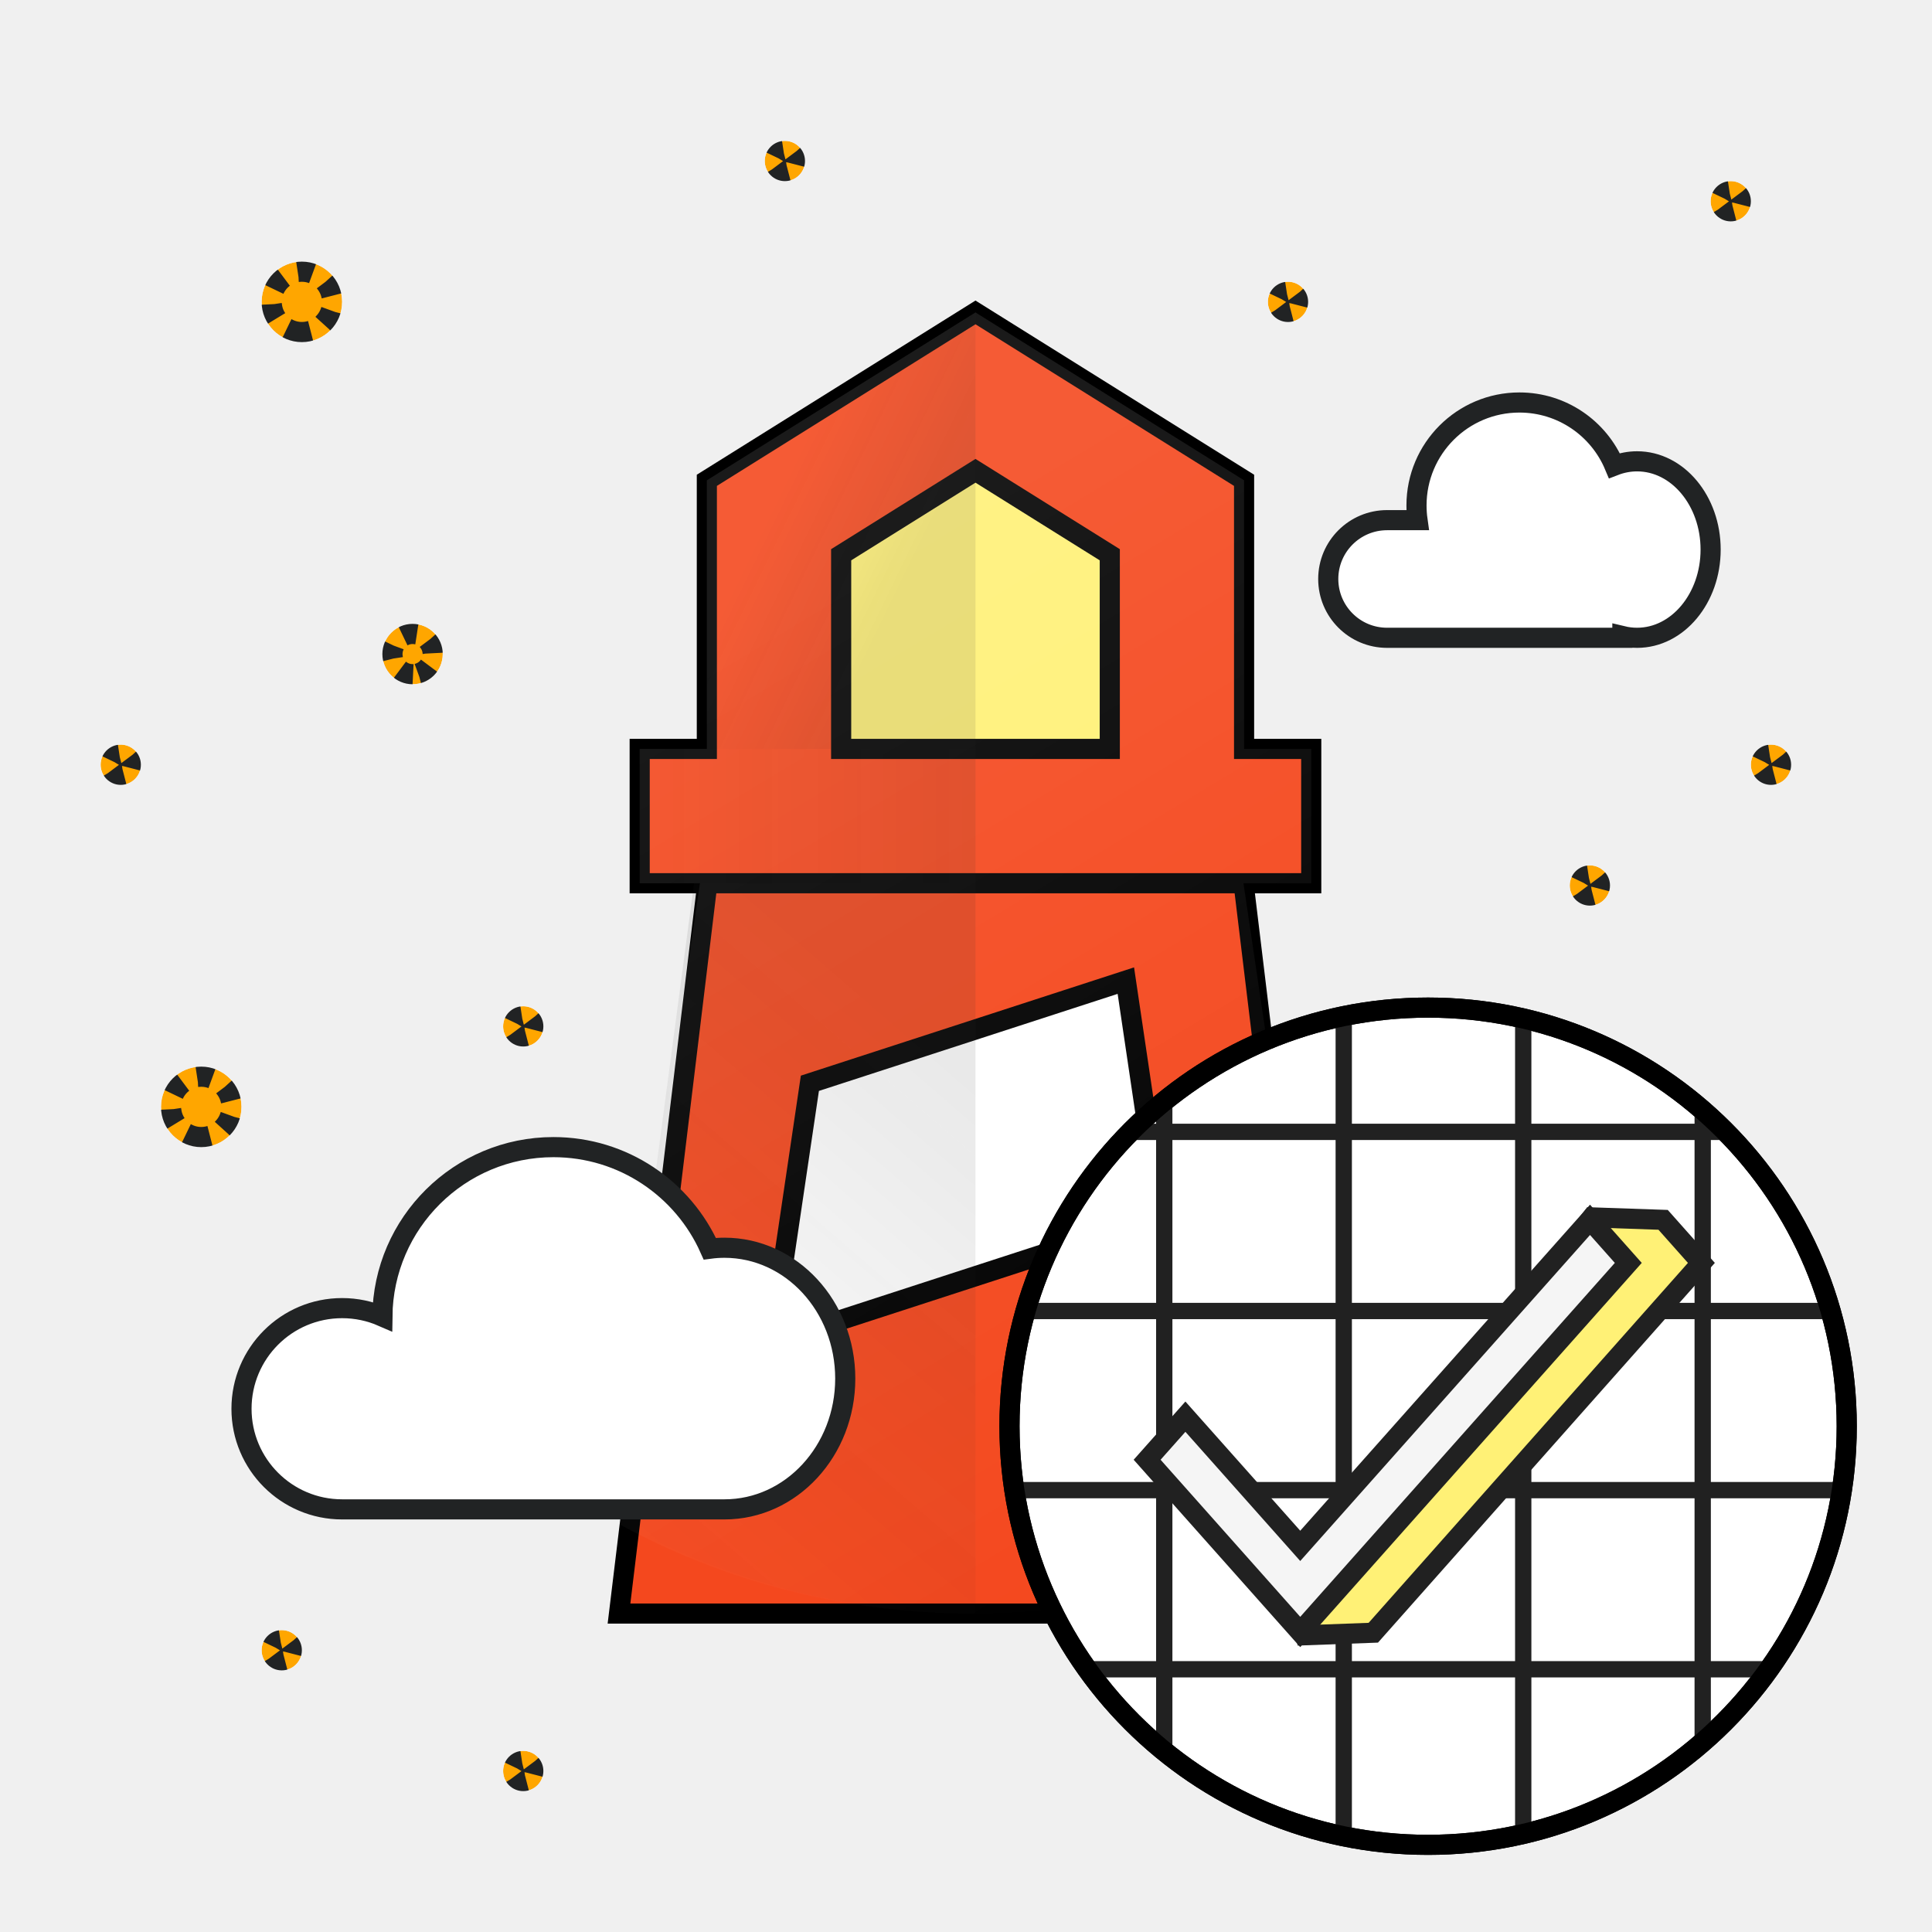
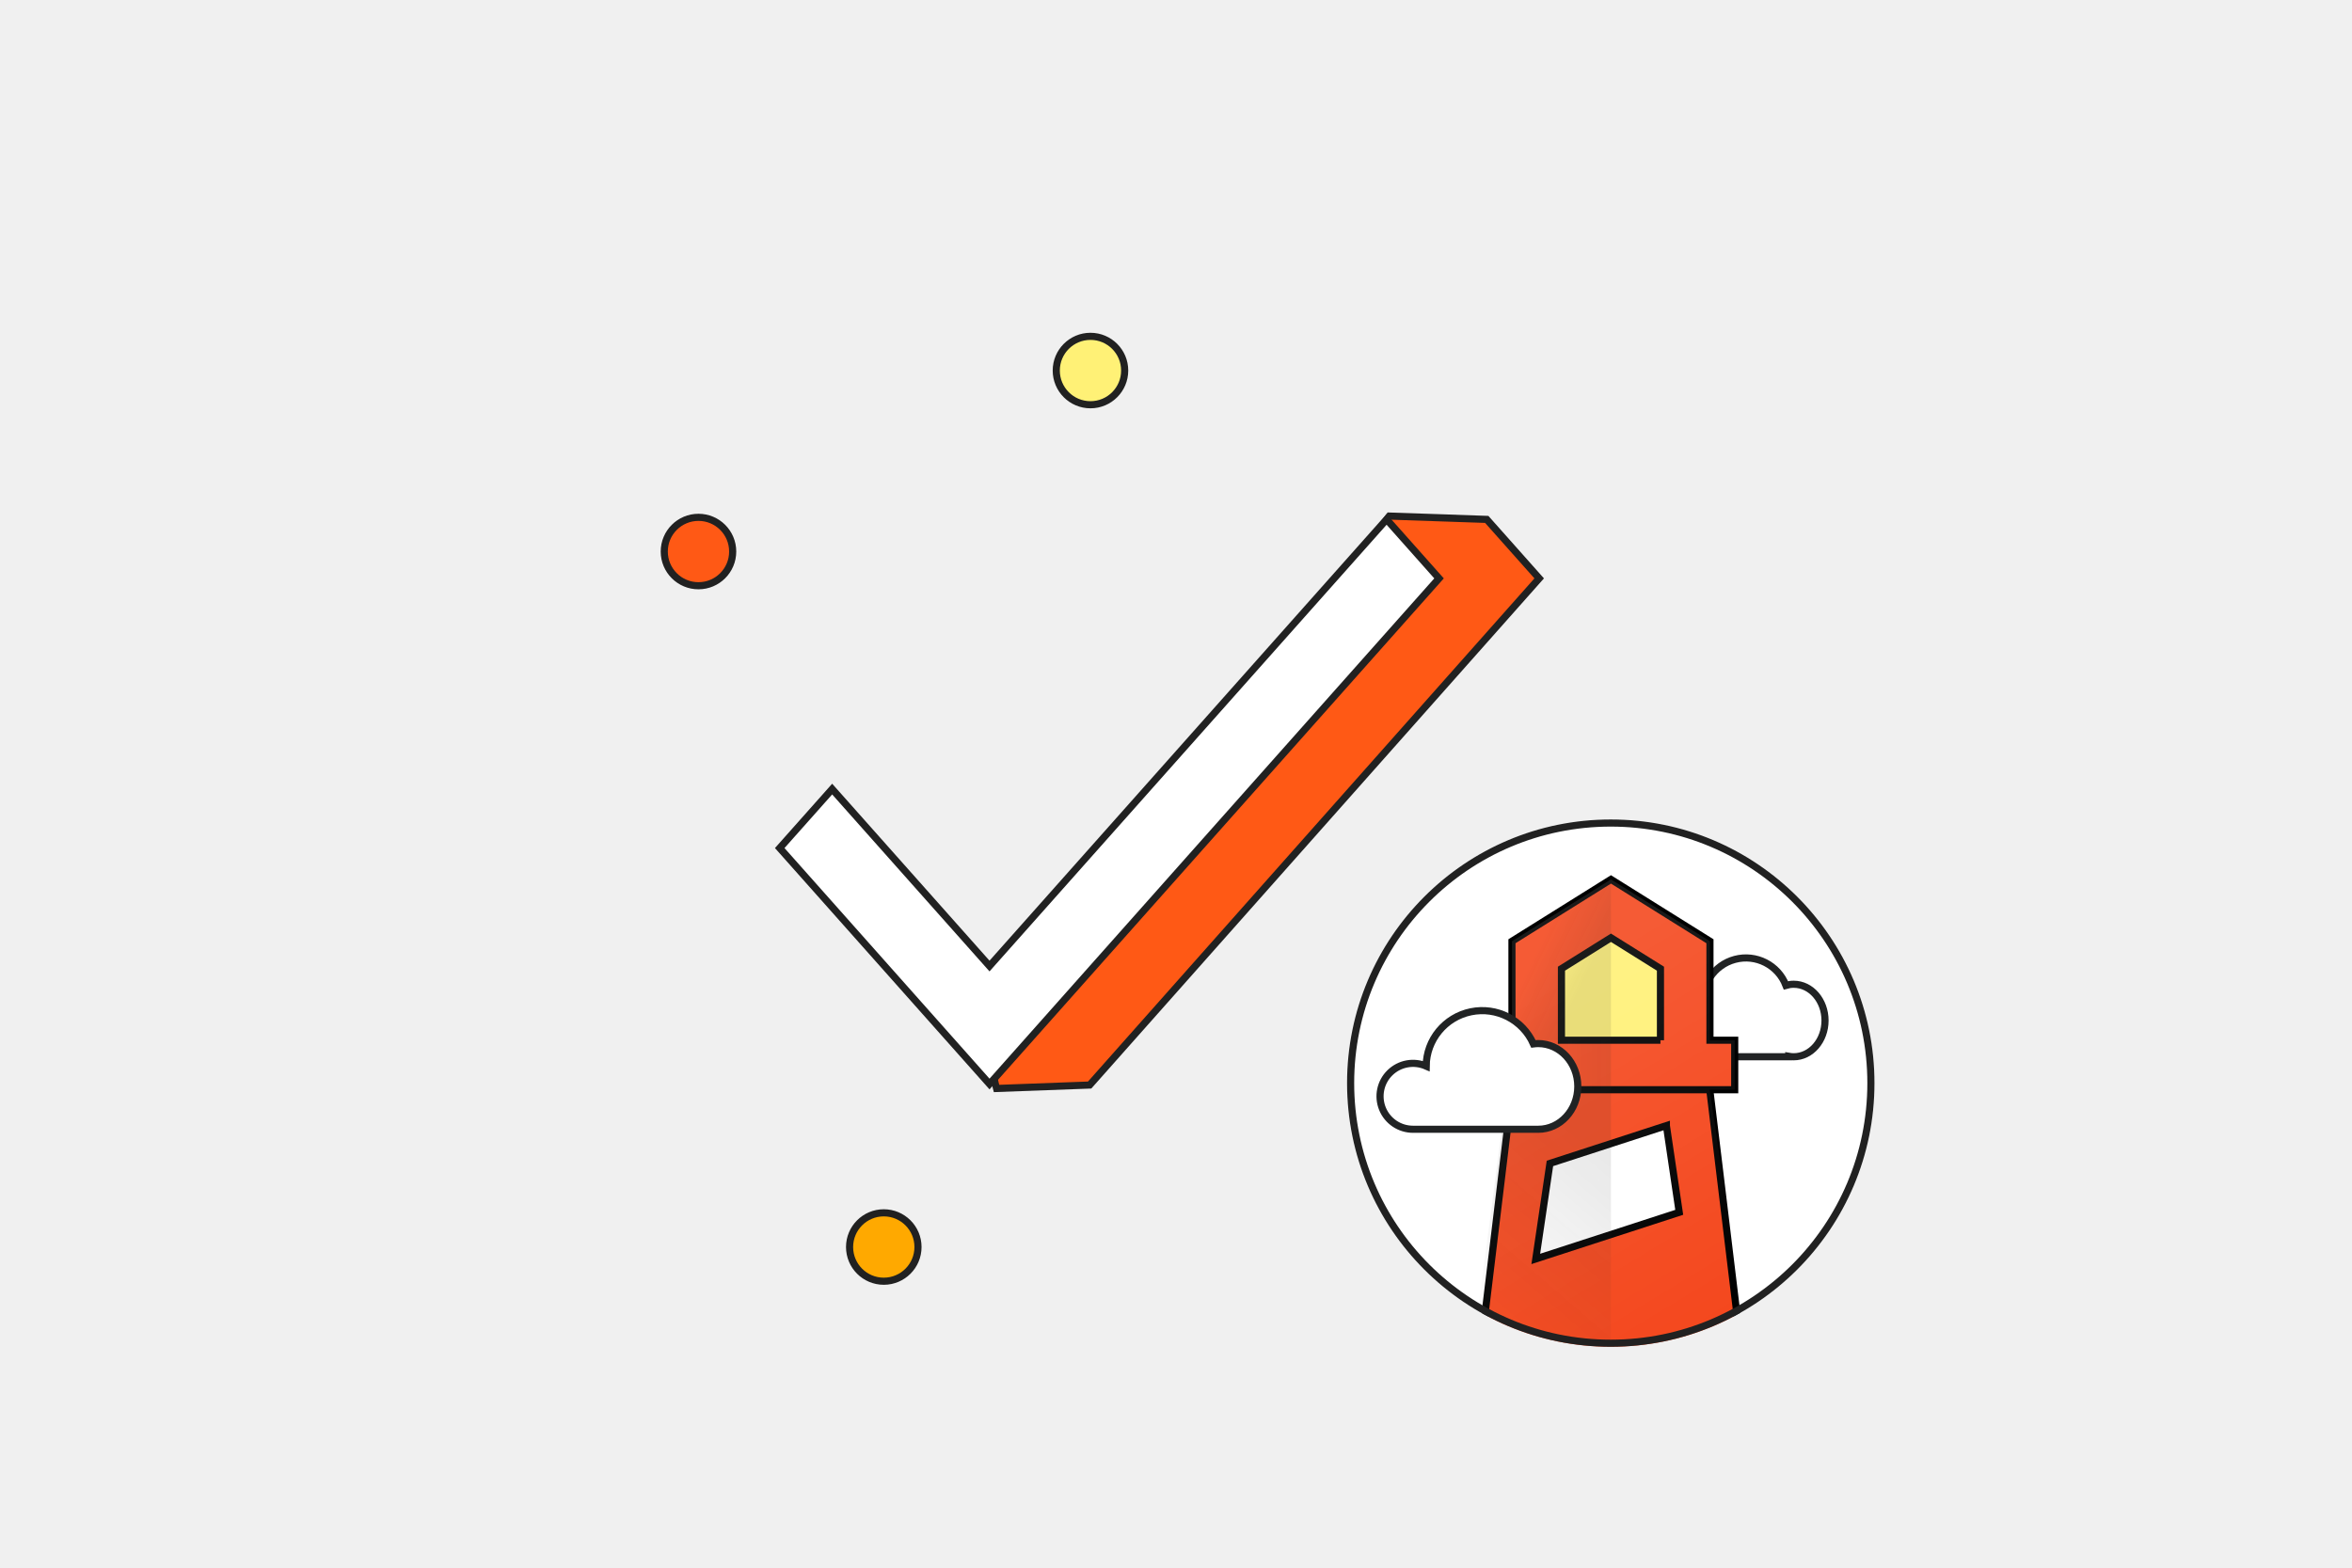
- <svg xmlns="http://www.w3.org/2000/svg" xmlns:xlink="http://www.w3.org/1999/xlink" width="96px" height="96px" viewBox="0 0 96 96" version="1.1">
+ <svg xmlns="http://www.w3.org/2000/svg" xmlns:xlink="http://www.w3.org/1999/xlink" width="330" height="220">
  <defs>
-     <linearGradient x1="36.626%" y1="20.358%" x2="64.01%" y2="100.652%" id="linearGradient-1">
-       <stop stop-color="#FFFFFF" stop-opacity="0.1" offset="0%" />
-       <stop stop-color="#FFFFFF" stop-opacity="0" offset="100%" />
+     <circle id="a" cx="37" cy="37" r="37" />
+     <linearGradient x1="36.626%" y1="20.358%" x2="64.01%" y2="100.652%" id="c">
+       <stop stop-color="#FFF" stop-opacity=".1" offset="0%" />
+       <stop stop-color="#FFF" stop-opacity="0" offset="100%" />
    </linearGradient>
-     <linearGradient x1="68.935%" y1="65.756%" x2="31.065%" y2="35.799%" id="linearGradient-2">
-       <stop stop-color="#262626" stop-opacity="0.1" offset="0%" />
+     <linearGradient x1="68.935%" y1="65.756%" x2="31.065%" y2="35.799%" id="d">
+       <stop stop-color="#262626" stop-opacity=".1" offset="0%" />
      <stop stop-color="#262626" stop-opacity="0" offset="100%" />
    </linearGradient>
-     <linearGradient x1="62.531%" y1="13.086%" x2="24.779%" y2="100.996%" id="linearGradient-3">
-       <stop stop-color="#262626" stop-opacity="0.1" offset="0%" />
+     <linearGradient x1="62.531%" y1="13.086%" x2="24.779%" y2="100.996%" id="e">
+       <stop stop-color="#262626" stop-opacity=".1" offset="0%" />
      <stop stop-color="#262626" stop-opacity="0" offset="100%" />
    </linearGradient>
-     <linearGradient x1="0%" y1="50%" x2="100%" y2="50%" id="linearGradient-4">
-       <stop stop-color="#262626" stop-opacity="0.1" offset="0%" />
+     <linearGradient x1="0%" y1="50%" y2="50%" id="f">
+       <stop stop-color="#262626" stop-opacity=".1" offset="0%" />
      <stop stop-color="#262626" stop-opacity="0" offset="100%" />
    </linearGradient>
-     <path d="M10,14 C8.895,14 8,13.105 8,12 C8,10.895 8.895,10 10,10 C11.105,10 12,10.895 12,12 C12,13.105 11.105,14 10,14 Z M81,8 C80.448,8 80,7.552 80,7 C80,6.448 80.448,6 81,6 C81.552,6 82,6.448 82,7 C82,7.552 81.552,8 81,8 Z M15.5,31 C14.672,31 14,30.328 14,29.5 C14,28.672 14.672,28 15.5,28 C16.328,28 17,28.672 17,29.5 C17,30.328 16.328,31 15.5,31 Z M1,36 C0.448,36 0,35.552 0,35 C0,34.448 0.448,34 1,34 C1.552,34 2,34.448 2,35 C2,35.552 1.552,36 1,36 Z M9,80 C8.448,80 8,79.552 8,79 C8,78.448 8.448,78 9,78 C9.552,78 10,78.448 10,79 C10,79.552 9.552,80 9,80 Z M21,49 C20.448,49 20,48.552 20,48 C20,47.448 20.448,47 21,47 C21.552,47 22,47.448 22,48 C22,48.552 21.552,49 21,49 Z M5,54 C3.895,54 3,53.105 3,52 C3,50.895 3.895,50 5,50 C6.105,50 7,50.895 7,52 C7,53.105 6.105,54 5,54 Z M21,86 C20.448,86 20,85.552 20,85 C20,84.448 20.448,84 21,84 C21.552,84 22,84.448 22,85 C22,85.552 21.552,86 21,86 Z M59,13 C58.448,13 58,12.552 58,12 C58,11.448 58.448,11 59,11 C59.552,11 60,11.448 60,12 C60,12.552 59.552,13 59,13 Z M34,6 C33.448,6 33,5.552 33,5 C33,4.448 33.448,4 34,4 C34.552,4 35,4.448 35,5 C35,5.552 34.552,6 34,6 Z M83,36 C82.448,36 82,35.552 82,35 C82,34.448 82.448,34 83,34 C83.552,34 84,34.448 84,35 C84,35.552 83.552,36 83,36 Z M74,42 C73.448,42 73,41.552 73,41 C73,40.448 73.448,40 74,40 C74.552,40 75,40.448 75,41 C75,41.552 74.552,42 74,42 Z" id="path-5" />
-     <mask id="mask-6" maskContentUnits="userSpaceOnUse" maskUnits="objectBoundingBox" x="0" y="0" width="84" height="82" fill="white">
-       <use xlink:href="#path-5" />
-     </mask>
-     <circle id="path-7" cx="20.962" cy="20.868" r="20.801" />
-     <circle id="path-9" cx="20.962" cy="20.868" r="20.801" />
  </defs>
-   <g id="23-Best-practices-audits" stroke="none" stroke-width="1" fill="none" fill-rule="evenodd">
-     <rect id="Rectangle" x="0" y="0" width="96" height="96" />
-     <g id="lighthouse-graphics" transform="translate(5, 3)">
-       <g id="lighthouse" transform="translate(3, 0)">
-         <g id="Group-4-Copy-2">
-           <rect id="Rectangle" x="0" y="0" width="80" height="80" />
-           <g id="Group-2" transform="translate(3.764706, 3.764706)">
-             <rect id="Rectangle" fill="#FFFFFF" x="24.61" y="40.877" width="22.941" height="22.941" />
-             <path d="M18.993,73.412 L24.193,30.449 L49.219,30.449 L54.418,73.412 C48.771,73.412 43.315,73.412 36.706,73.412 C32.3,73.412 26.396,73.412 18.993,73.412 Z M44.178,41.962 L28.478,47.063 L26.57,59.943 L45.911,53.658 L44.178,41.962 Z" id="Shape" stroke="#000000" fill="#F4481E" fill-rule="nonzero" />
-             <rect id="Rectangle" stroke="#979797" fill="#FFF176" x="27.794" y="15.559" width="15.941" height="19.706" />
-             <path d="M50.053,30.449 L53.39,30.449 L53.39,37.123 L20.021,37.123 L20.021,30.449 L23.358,30.449 L23.358,17.102 L36.706,8.759 L50.053,17.102 L50.053,30.449 Z M43.38,30.449 L43.38,20.801 L36.706,16.629 L30.032,20.801 L30.032,30.449 L43.38,30.449 Z" id="Path" stroke="#000000" fill="#F4481E" fill-rule="nonzero" />
-             <path d="M50.022,37.123 L54.686,68.608 C49.329,71.665 43.128,73.412 36.52,73.412 C29.911,73.412 23.71,71.665 18.353,68.608 L23.017,37.123 L20.021,37.123 L20.021,30.449 L23.358,30.449 L23.358,17.102 L36.706,8.759 L50.053,17.102 L50.053,30.449 L53.39,30.449 L53.39,37.123 L50.022,37.123 Z" id="Path" fill="url(#linearGradient-1)" fill-rule="nonzero" />
-             <polygon id="Path-Copy-2" fill="url(#linearGradient-2)" fill-rule="nonzero" points="36.706 30.449 23.358 30.449 23.358 17.102 36.706 8.759" />
-             <path d="M36.706,73.412 C30.111,73.412 23.888,71.653 18.539,68.608 L22.722,37.123 L36.706,37.123 L36.706,73.412 Z" id="Path-Copy-4" fill="url(#linearGradient-3)" fill-rule="nonzero" />
-             <rect id="Rectangle-Copy-13" fill="url(#linearGradient-4)" fill-rule="nonzero" transform="translate(28.36364, 33.7861) scale(-1, 1) translate(-28.36364, -33.7861) " x="20.021" y="30.449" width="16.684" height="6.674" />
-           </g>
+   <g fill="none" fill-rule="evenodd">
+     <g transform="translate(93 47)" fill-rule="nonzero" stroke="#212121">
+       <circle fill="#FF5915" cx="5" cy="30.4" r="4.8" />
+       <circle fill="#FFF176" cx="60" cy="5" r="4.8" />
+       <circle fill="#FFA900" cx="31" cy="128" r="4.8" />
+       <path d="M47.35 96.674c-1.447 2.08-1.624 5.107-.53 9.077l13.065-.484 63.073-71.1-7.358-8.277-13.667-.468C66.99 70.842 48.796 94.594 47.349 96.674z" fill="#FF5915" />
+       <path fill="#FFF" d="M45.834 88.568L23.758 63.733 16.4 72.012l29.434 33.113 63.073-70.957-7.359-8.278z" />
+     </g>
+     <g transform="translate(189 115)">
+       <circle fill="#FFF" cx="37" cy="37" r="37" />
+       <mask id="b" fill="#fff">
+         <use xlink:href="#a" />
+       </mask>
+       <g mask="url(#b)">
+         <path d="M50.02 26.363H48.1v.007a3.469 3.469 0 1 0 0 6.922v.008h13.875v-.063c.226.041.458.063.694.063 2.426 0 4.394-2.278 4.394-5.087 0-2.81-1.968-5.088-4.394-5.088-.377 0-.743.055-1.091.158a6.015 6.015 0 0 0-11.557 3.08z" stroke="#212324" fill="#FFF" fill-rule="nonzero" />
+         <path d="M-5.088-4.625h83.25v83.25h-83.25z" />
+         <g fill-rule="nonzero">
+           <path fill="#FFF" d="M24.44 41.83h23.872v23.874H24.44z" />
+           <path d="M18.595 75.687l5.41-44.708H50.05l5.41 44.708H18.595zm26.208-32.728l-16.338 5.309-1.986 13.402 20.127-6.54-1.803-12.17z" stroke="#000" fill="#F4481E" />
+           <path stroke="#979797" stroke-width=".5" fill="#FFF176" d="M27.483 15.214h17.13V36.26h-17.13z" />
+           <path d="M50.917 30.979h3.473v6.945H19.665v-6.945h3.472v-13.89l13.89-8.681 13.89 8.681v13.89zm-6.945 0v-10.04l-6.945-4.341-6.945 4.34v10.04h13.89z" stroke="#000" fill="#F4481E" />
+           <path d="M33.054 29.631l4.854 32.764a38.022 38.022 0 0 1-18.905 5 38.022 38.022 0 0 1-18.904-5l4.854-32.764H1.835v-6.945h3.472V8.796l13.89-8.68 13.89 8.68v13.89h3.472v6.945h-3.505z" fill="url(#c)" transform="translate(17.83 8.293)" />
+           <path fill="url(#d)" d="M19.197 22.686H5.307V8.796l13.89-8.68z" transform="translate(17.83 8.293)" />
+           <path d="M19.197 67.394A38.167 38.167 0 0 1 .292 62.395l4.353-32.764h14.552v37.763z" fill="url(#e)" transform="translate(17.83 8.293)" />
+           <path fill="url(#f)" transform="matrix(-1 0 0 1 38.862 8.293)" d="M1.835 22.686h17.362v6.945H1.835z" />
        </g>
+         <path d="M26.825 43.475c3.065 0 5.55-2.692 5.55-6.013 0-3.32-2.485-6.012-5.55-6.012a5.18 5.18 0 0 0-.676.044A7.864 7.864 0 0 0 11.1 34.61a4.625 4.625 0 1 0-1.85 8.865h17.575z" stroke="#212324" fill="#FFF" fill-rule="nonzero" />
      </g>
-       <use id="stars" stroke="#212324" mask="url(#mask-6)" stroke-width="2" fill="#FFA600" stroke-dasharray="1,1" xlink:href="#path-5" />
-       <path d="M13,72 C9.686,72 7,69.09 7,65.5 C7,61.91 9.686,59 13,59 C13.247,59 13.491,59.016 13.73,59.048 C15.054,56.074 18.035,54 21.5,54 C26.166,54 29.955,57.76 30,62.416 C30.612,62.149 31.289,62 32,62 C34.761,62 37,64.239 37,67 C37,69.761 34.761,72 32,72 L13,72 Z" id="cloud2" stroke="#212324" fill="#FFFFFF" transform="translate(22, 63) scale(-1, 1) translate(-22, -63) " />
-       <path d="M75.564,22.846 L77.077,22.846 C78.691,22.846 80,24.155 80,25.769 C80,27.384 78.691,28.692 77.077,28.692 L65.385,28.692 L65.385,28.605 C65.148,28.662 64.904,28.692 64.654,28.692 C62.636,28.692 61,26.729 61,24.308 C61,21.886 62.636,19.923 64.654,19.923 C65.047,19.923 65.426,19.998 65.782,20.136 C66.555,18.294 68.377,17 70.5,17 C73.325,17 75.615,19.29 75.615,22.115 C75.615,22.363 75.598,22.607 75.564,22.846 Z" id="cloud1" stroke="#212324" fill="#FFFFFF" transform="translate(70.5, 22.84615) scale(-1, 1) translate(-70.5, -22.84615) " />
-     </g>
-     <g id="Group-2" transform="translate(50, 50)">
-       <g id="Group-4">
-         <mask id="mask-8" fill="white">
-           <use xlink:href="#path-7" />
-         </mask>
-         <use id="c" stroke="#000000" fill="#FFFFFF" xlink:href="#path-7" />
-         <g id="Group" mask="url(#mask-8)" stroke="#212121" stroke-width="0.81">
-           <g transform="translate(-72.9697, -38.60606)" id="Shape">
-             <path d="M0.31,44.848 L206.564,44.848 M89.74,0.404 L89.74,140.248 M170.005,0.404 L170.005,140.248 M98.658,0.404 L98.658,140.248 M178.923,0.404 L178.923,140.248 M107.576,0.404 L107.576,140.248 M187.842,0.404 L187.842,140.248 M116.495,0.404 L116.495,140.248 M196.76,0.404 L196.76,140.248 M125.413,0.404 L125.413,140.248 M205.678,0.404 L205.678,140.248 M134.331,0.404 L134.331,140.248 M80.821,0.404 L80.821,140.248 M161.087,0.404 L161.087,140.248 M71.903,0.404 L71.903,140.248 M152.168,0.404 L152.168,140.248 M62.985,0.404 L62.985,140.248 M143.25,0.404 L143.25,140.248 M54.066,0.085 L54.066,139.929 M45.148,0.085 L45.148,139.929 M36.229,0.085 L36.229,139.929 M27.311,0.085 L27.311,139.929 M18.393,0.085 L18.393,139.929 M9.475,0.085 L9.475,139.929 M0.556,0.085 L0.556,139.929 M0.31,35.946 L206.564,35.946 M0.31,27.045 L206.564,27.045 M0.31,18.144 L206.564,18.144 M0.31,9.243 L206.564,9.243 M0.31,0.342 L206.564,0.342 M0.31,53.749 L206.564,53.749 M0.31,62.65 L206.564,62.65 M0.31,71.551 L206.564,71.551 M0.31,80.452 L206.564,80.452 M0.31,89.354 L206.564,89.354 M0.31,98.255 L206.564,98.255 M0.31,107.156 L206.564,107.156 M0.31,116.057 L206.564,116.057 M0.31,124.959 L206.564,124.959 M0.31,133.86 L206.564,133.86" />
-           </g>
-         </g>
-         <mask id="mask-10" fill="white">
-           <use xlink:href="#path-9" />
-         </mask>
-         <use id="c" stroke="#000000" xlink:href="#path-9" />
-       </g>
-       <g id="check" transform="translate(7, 10)" fill-rule="nonzero" stroke="#212121">
-         <path d="M7.999,18.908 C7.625,19.446 7.58,20.228 7.862,21.254 L11.239,21.129 L27.541,2.753 L25.639,0.613 L22.107,0.492 C13.076,12.232 8.373,18.37 7.999,18.908 Z" id="icon/action/done_24px" fill="#FFF176" />
-         <polygon id="icon/action/done_24px" fill="#F5F5F5" points="7.608 16.813 1.902 10.394 0 12.534 7.608 21.092 23.909 2.753 22.007 0.613" />
-       </g>
+       <circle stroke="#212121" cx="37" cy="37" r="36.5" />
    </g>
  </g>
</svg>
